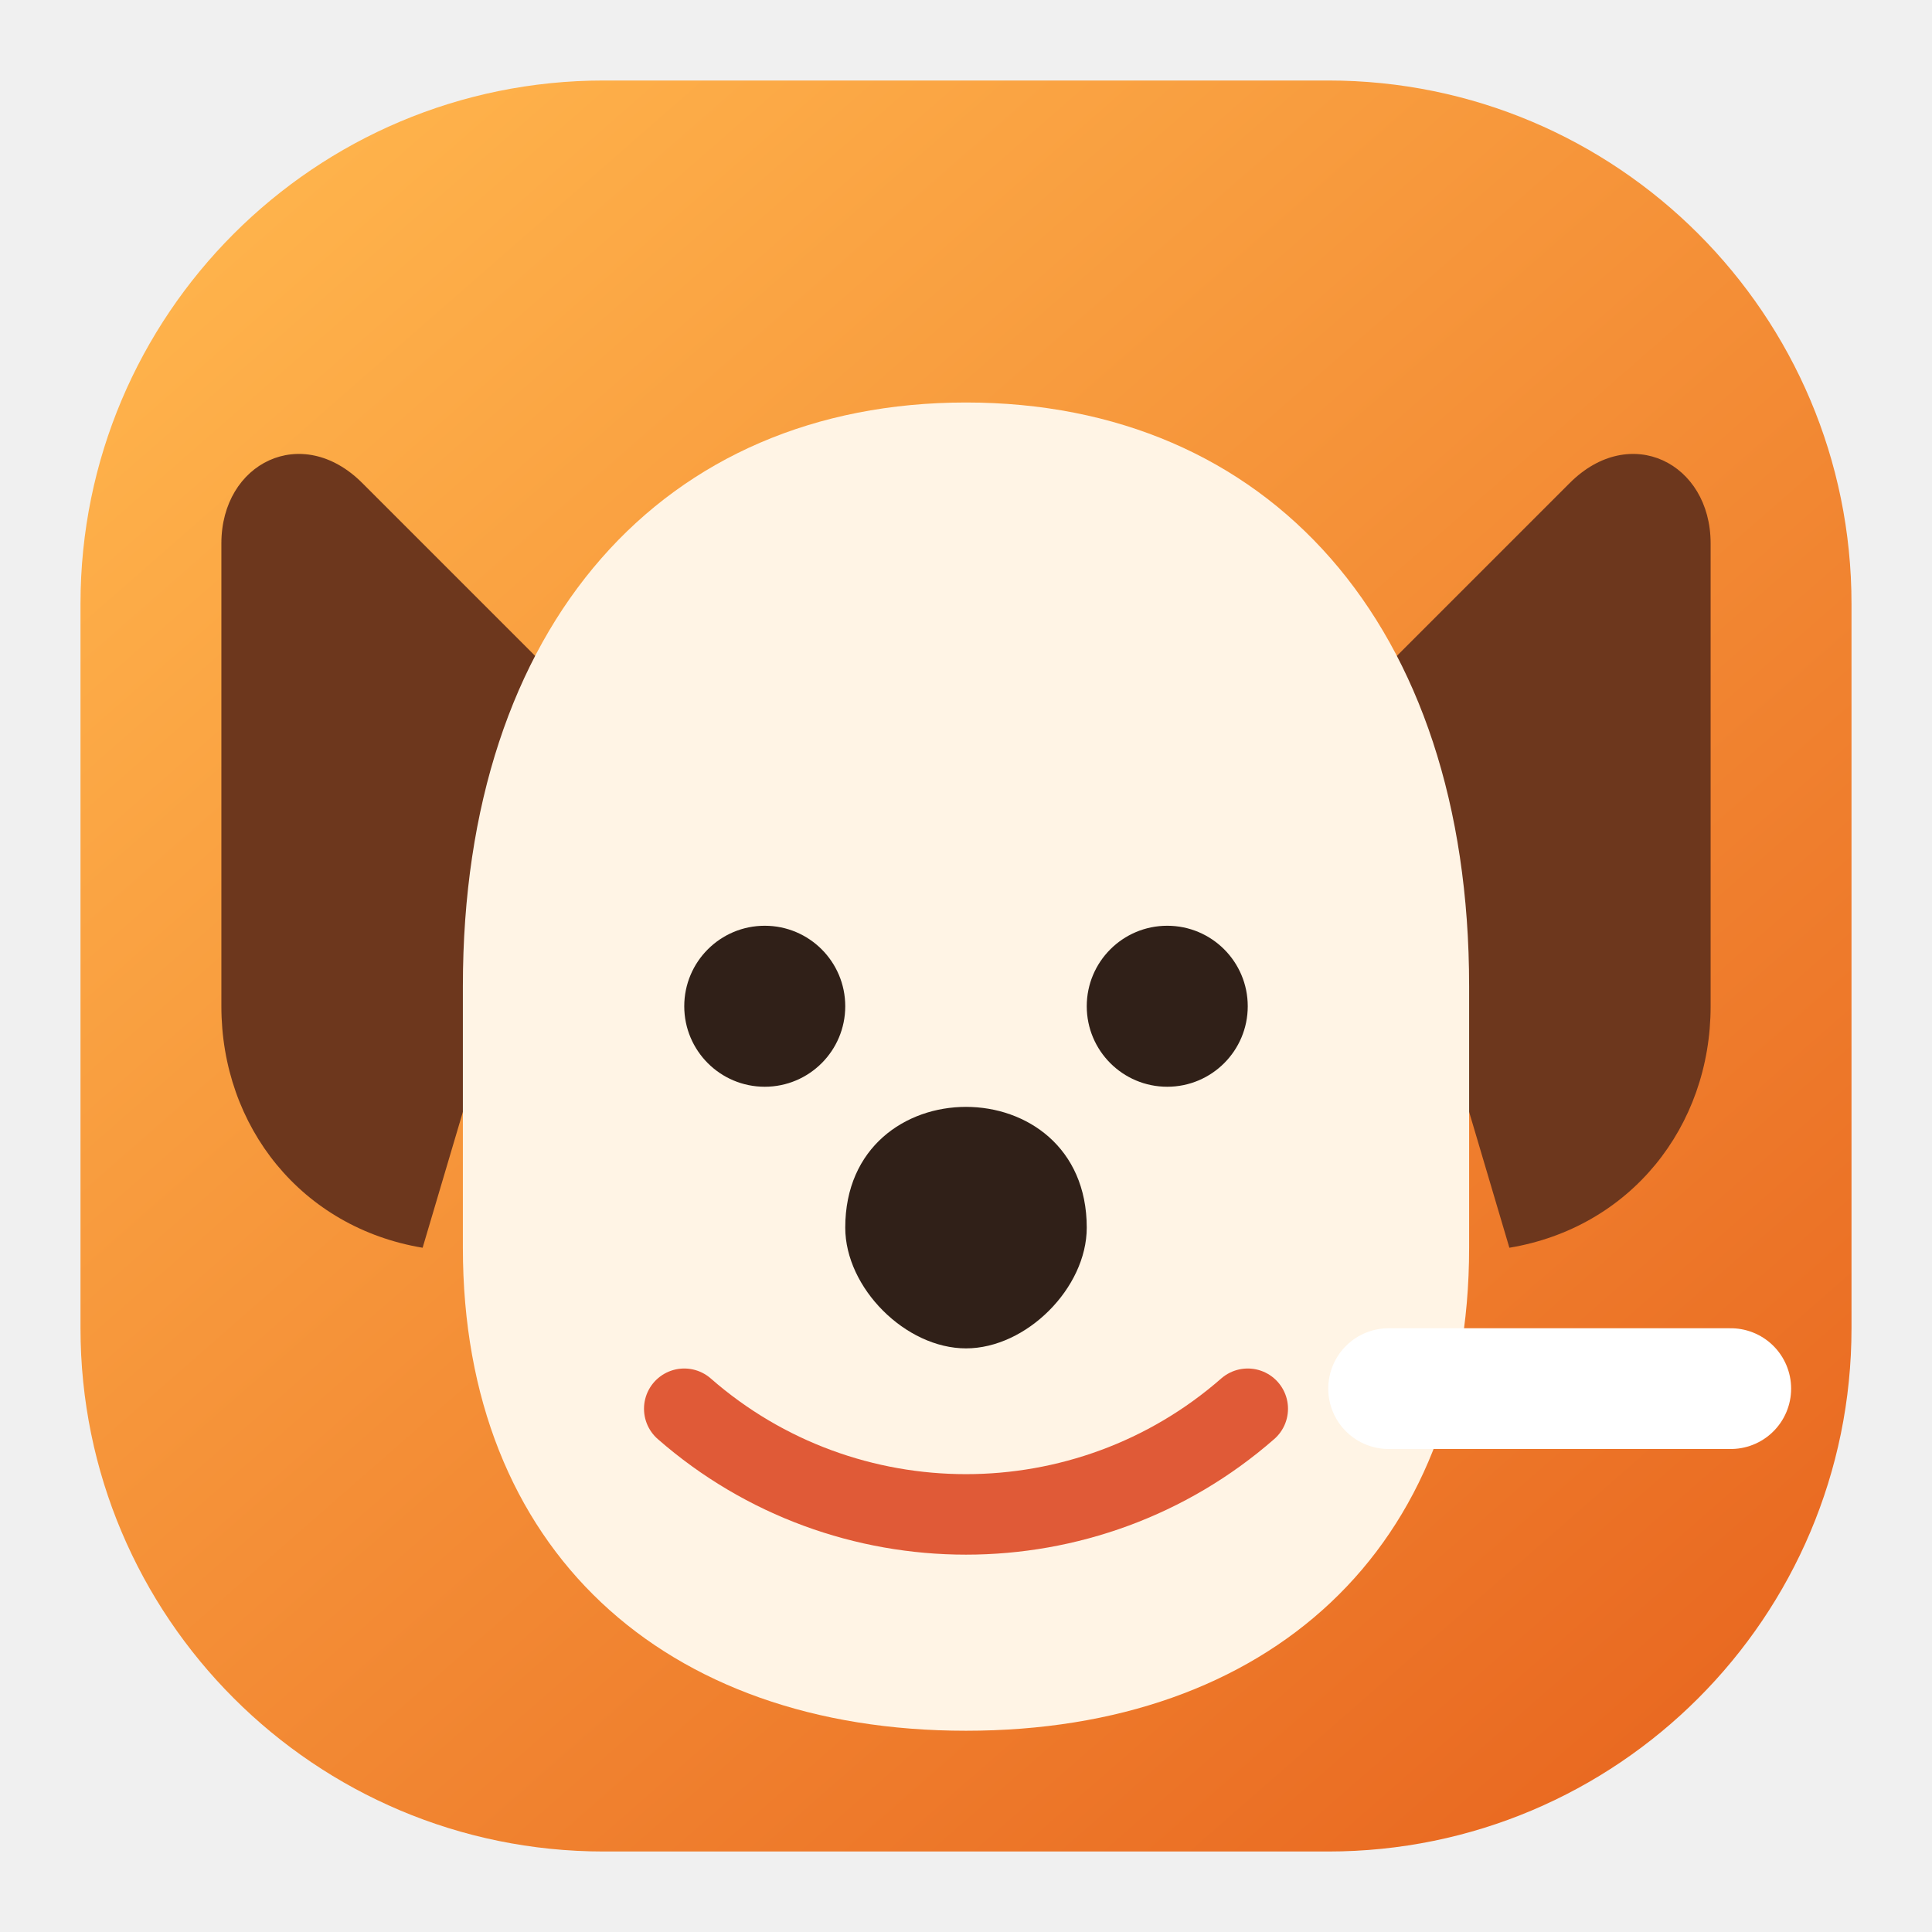
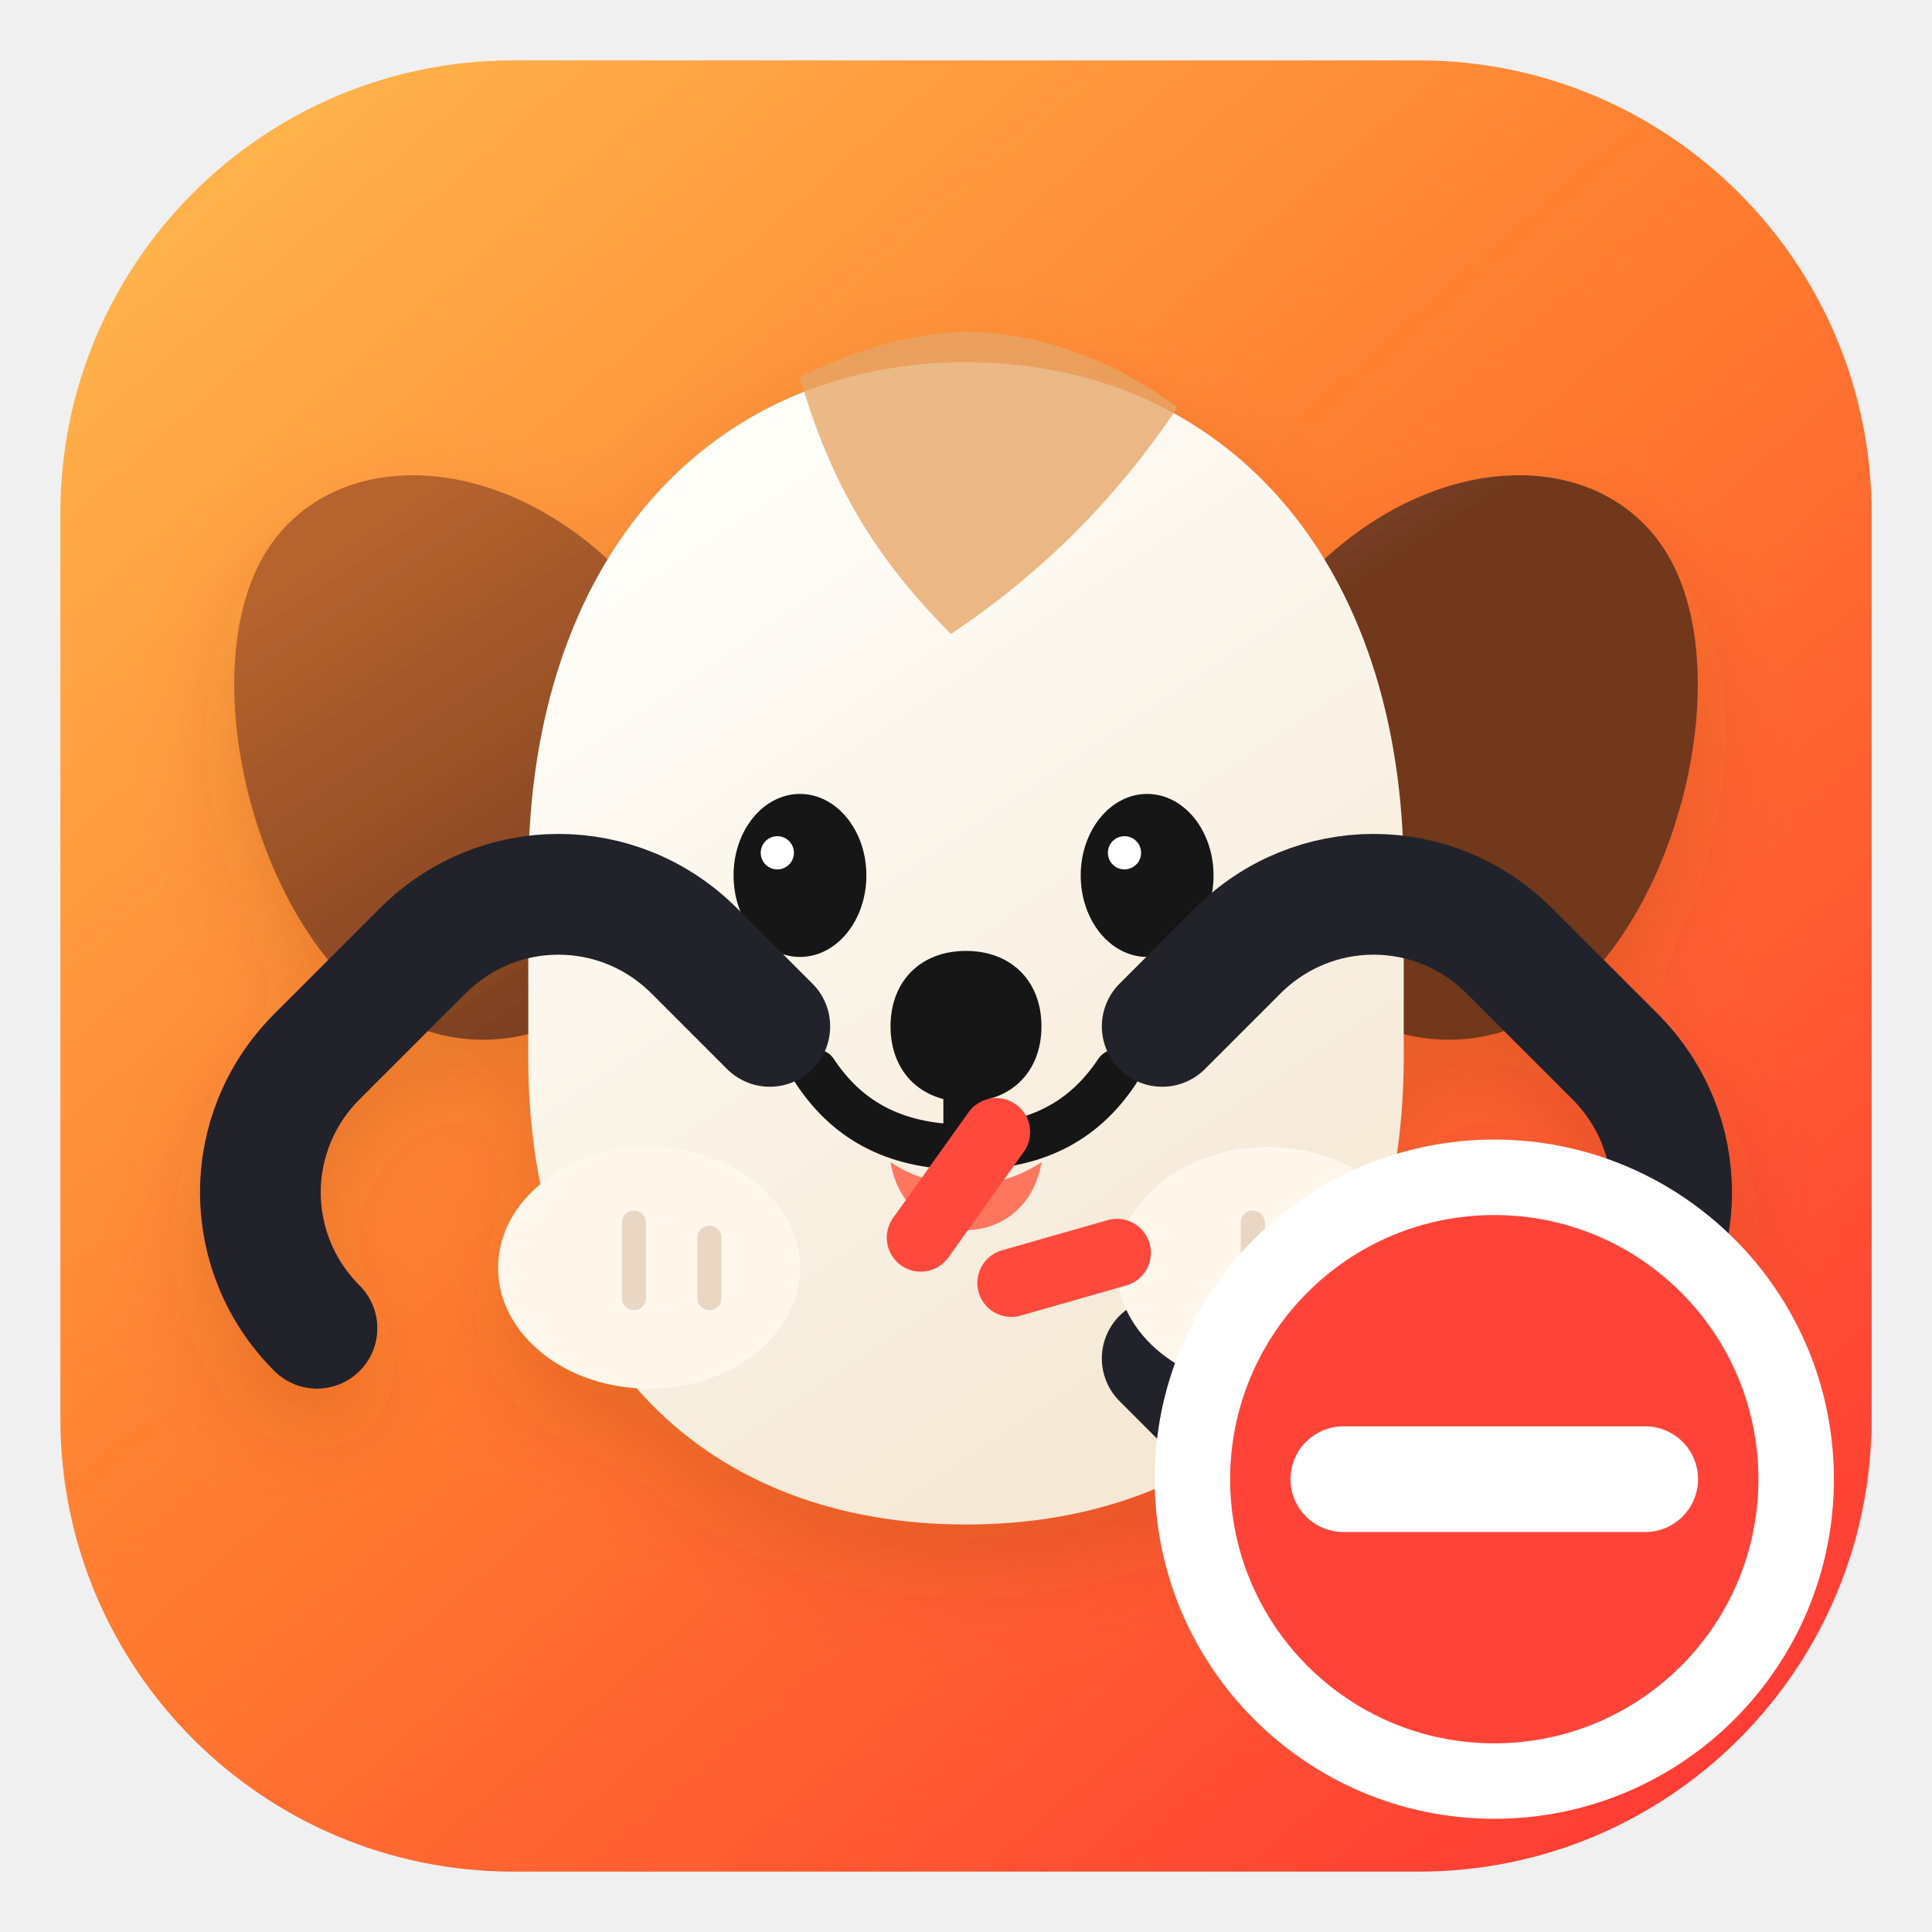
- <svg xmlns="http://www.w3.org/2000/svg" viewBox="0 0 96 96" role="img" aria-label="取关狗">
+ <svg xmlns="http://www.w3.org/2000/svg" viewBox="0 0 128 128" role="img" aria-label="取关狗">
  <defs>
-     <linearGradient id="bg" x1="12" y1="8" x2="82" y2="88" gradientUnits="userSpaceOnUse">
-       <stop stop-color="#FFB44C" />
-       <stop offset="1" stop-color="#E96921" />
+     <linearGradient id="bg" x1="18" y1="10" x2="112" y2="118" gradientUnits="userSpaceOnUse">
+       <stop stop-color="#FFB14A" />
+       <stop offset="0.48" stop-color="#FF7A2F" />
+       <stop offset="1" stop-color="#FF3D35" />
    </linearGradient>
+     <linearGradient id="head" x1="44" y1="36" x2="81" y2="91" gradientUnits="userSpaceOnUse">
+       <stop stop-color="#FFFDF8" />
+       <stop offset="1" stop-color="#F5E8D5" />
+     </linearGradient>
+     <linearGradient id="ear" x1="23" y1="36" x2="45" y2="69" gradientUnits="userSpaceOnUse">
+       <stop stop-color="#B6632E" />
+       <stop offset="1" stop-color="#71391F" />
+     </linearGradient>
+     <filter id="shadow" x="-20%" y="-20%" width="140%" height="150%">
+       <feDropShadow dx="0" dy="3" stdDeviation="3" flood-color="#8E321D" flood-opacity="0.2" />
+     </filter>
  </defs>
-   <rect x="4" y="4" width="88" height="88" rx="26" fill="url(#bg)" />
-   <path d="M29 35 18 24c-3-3-7-1-7 3v23c0 6 4 11 10 12l8-27Z" fill="#6D371D" />
-   <path d="m67 35 11-11c3-3 7-1 7 3v23c0 6-4 11-10 12l-8-27Z" fill="#6D371D" />
-   <path d="M23 49c0-18 10-29 25-29s25 11 25 29v13c0 15-10 24-25 24S23 77 23 62V49Z" fill="#FFF4E5" />
-   <circle cx="38" cy="50" r="4" fill="#302018" />
-   <circle cx="58" cy="50" r="4" fill="#302018" />
-   <path d="M42 61c0-4 3-6 6-6s6 2 6 6c0 3-3 6-6 6s-6-3-6-6Z" fill="#302018" />
-   <path d="M34 70c8 7 20 7 28 0" fill="none" stroke="#E05A37" stroke-width="4" stroke-linecap="round" />
-   <path d="M69 69h17" stroke="#FFF" stroke-width="6" stroke-linecap="round" />
+   <rect x="4" y="4" width="120" height="120" rx="30" fill="url(#bg)" />
+   <g filter="url(#shadow)">
+     <path d="M43 40c-8-10-20-11-25-4-5 7-2 22 5 29 5 5 12 5 17 1 5-5 7-18 3-26Z" fill="url(#ear)" />
+     <path d="M85 40c8-10 20-11 25-4 5 7 2 22-5 29-5 5-12 5-17 1-5-5-7-18-3-26Z" fill="url(#ear)" />
+     <path d="M35 58c0-21 12-34 29-34s29 13 29 34v12c0 20-12 31-29 31S35 90 35 70V58Z" fill="url(#head)" />
+     <path d="M53 25c4-2 8-3 11-3 5 0 10 2 14 5-4 6-9 11-15 15-5-5-8-10-10-17Z" fill="#E5A566" opacity=".78" />
+     <ellipse cx="53" cy="58" rx="4.4" ry="5.4" fill="#171717" />
+     <ellipse cx="76" cy="58" rx="4.4" ry="5.4" fill="#171717" />
+     <circle cx="51.5" cy="56.5" r="1.1" fill="#FFF" />
+     <circle cx="74.5" cy="56.5" r="1.1" fill="#FFF" />
+     <path d="M59 68c0-3 2-5 5-5s5 2 5 5c0 3-2 5-5 5s-5-2-5-5Z" fill="#171717" />
+     <path d="M64 72v4" stroke="#171717" stroke-width="3" stroke-linecap="round" />
+     <path d="M64 76c-5 0-8-2-10-5M64 76c5 0 8-2 10-5" fill="none" stroke="#171717" stroke-width="3" stroke-linecap="round" />
+     <path d="M59 77c1 6 9 6 10 0-3 2-7 2-10 0Z" fill="#FF765E" />
+     <path d="M21 88c-5-5-5-13 0-18l7-7c5-5 13-5 18 0l5 5" fill="none" stroke="#20242B" stroke-width="8" stroke-linecap="round" />
+     <path d="M77 68l5-5c5-5 13-5 18 0l7 7c5 5 5 13 0 18l-7 7c-5 5-13 5-18 0l-5-5" fill="none" stroke="#20242B" stroke-width="8" stroke-linecap="round" />
+     <ellipse cx="43" cy="84" rx="10" ry="8" fill="#FFF7EC" />
+     <ellipse cx="84" cy="84" rx="10" ry="8" fill="#FFF7EC" />
+     <path d="M42 81v5M47 82v4M83 81v5M88 82v4" stroke="#E9D7C4" stroke-width="1.6" stroke-linecap="round" />
+     <path d="M61 82l5-7M67 85l7-2" stroke="#FF4A3E" stroke-width="4.5" stroke-linecap="round" />
+   </g>
+   <circle cx="99" cy="98" r="20" fill="#FF4338" stroke="#FFF" stroke-width="5" />
+   <path d="M89 98h20" stroke="#FFF" stroke-width="7" stroke-linecap="round" />
</svg>
